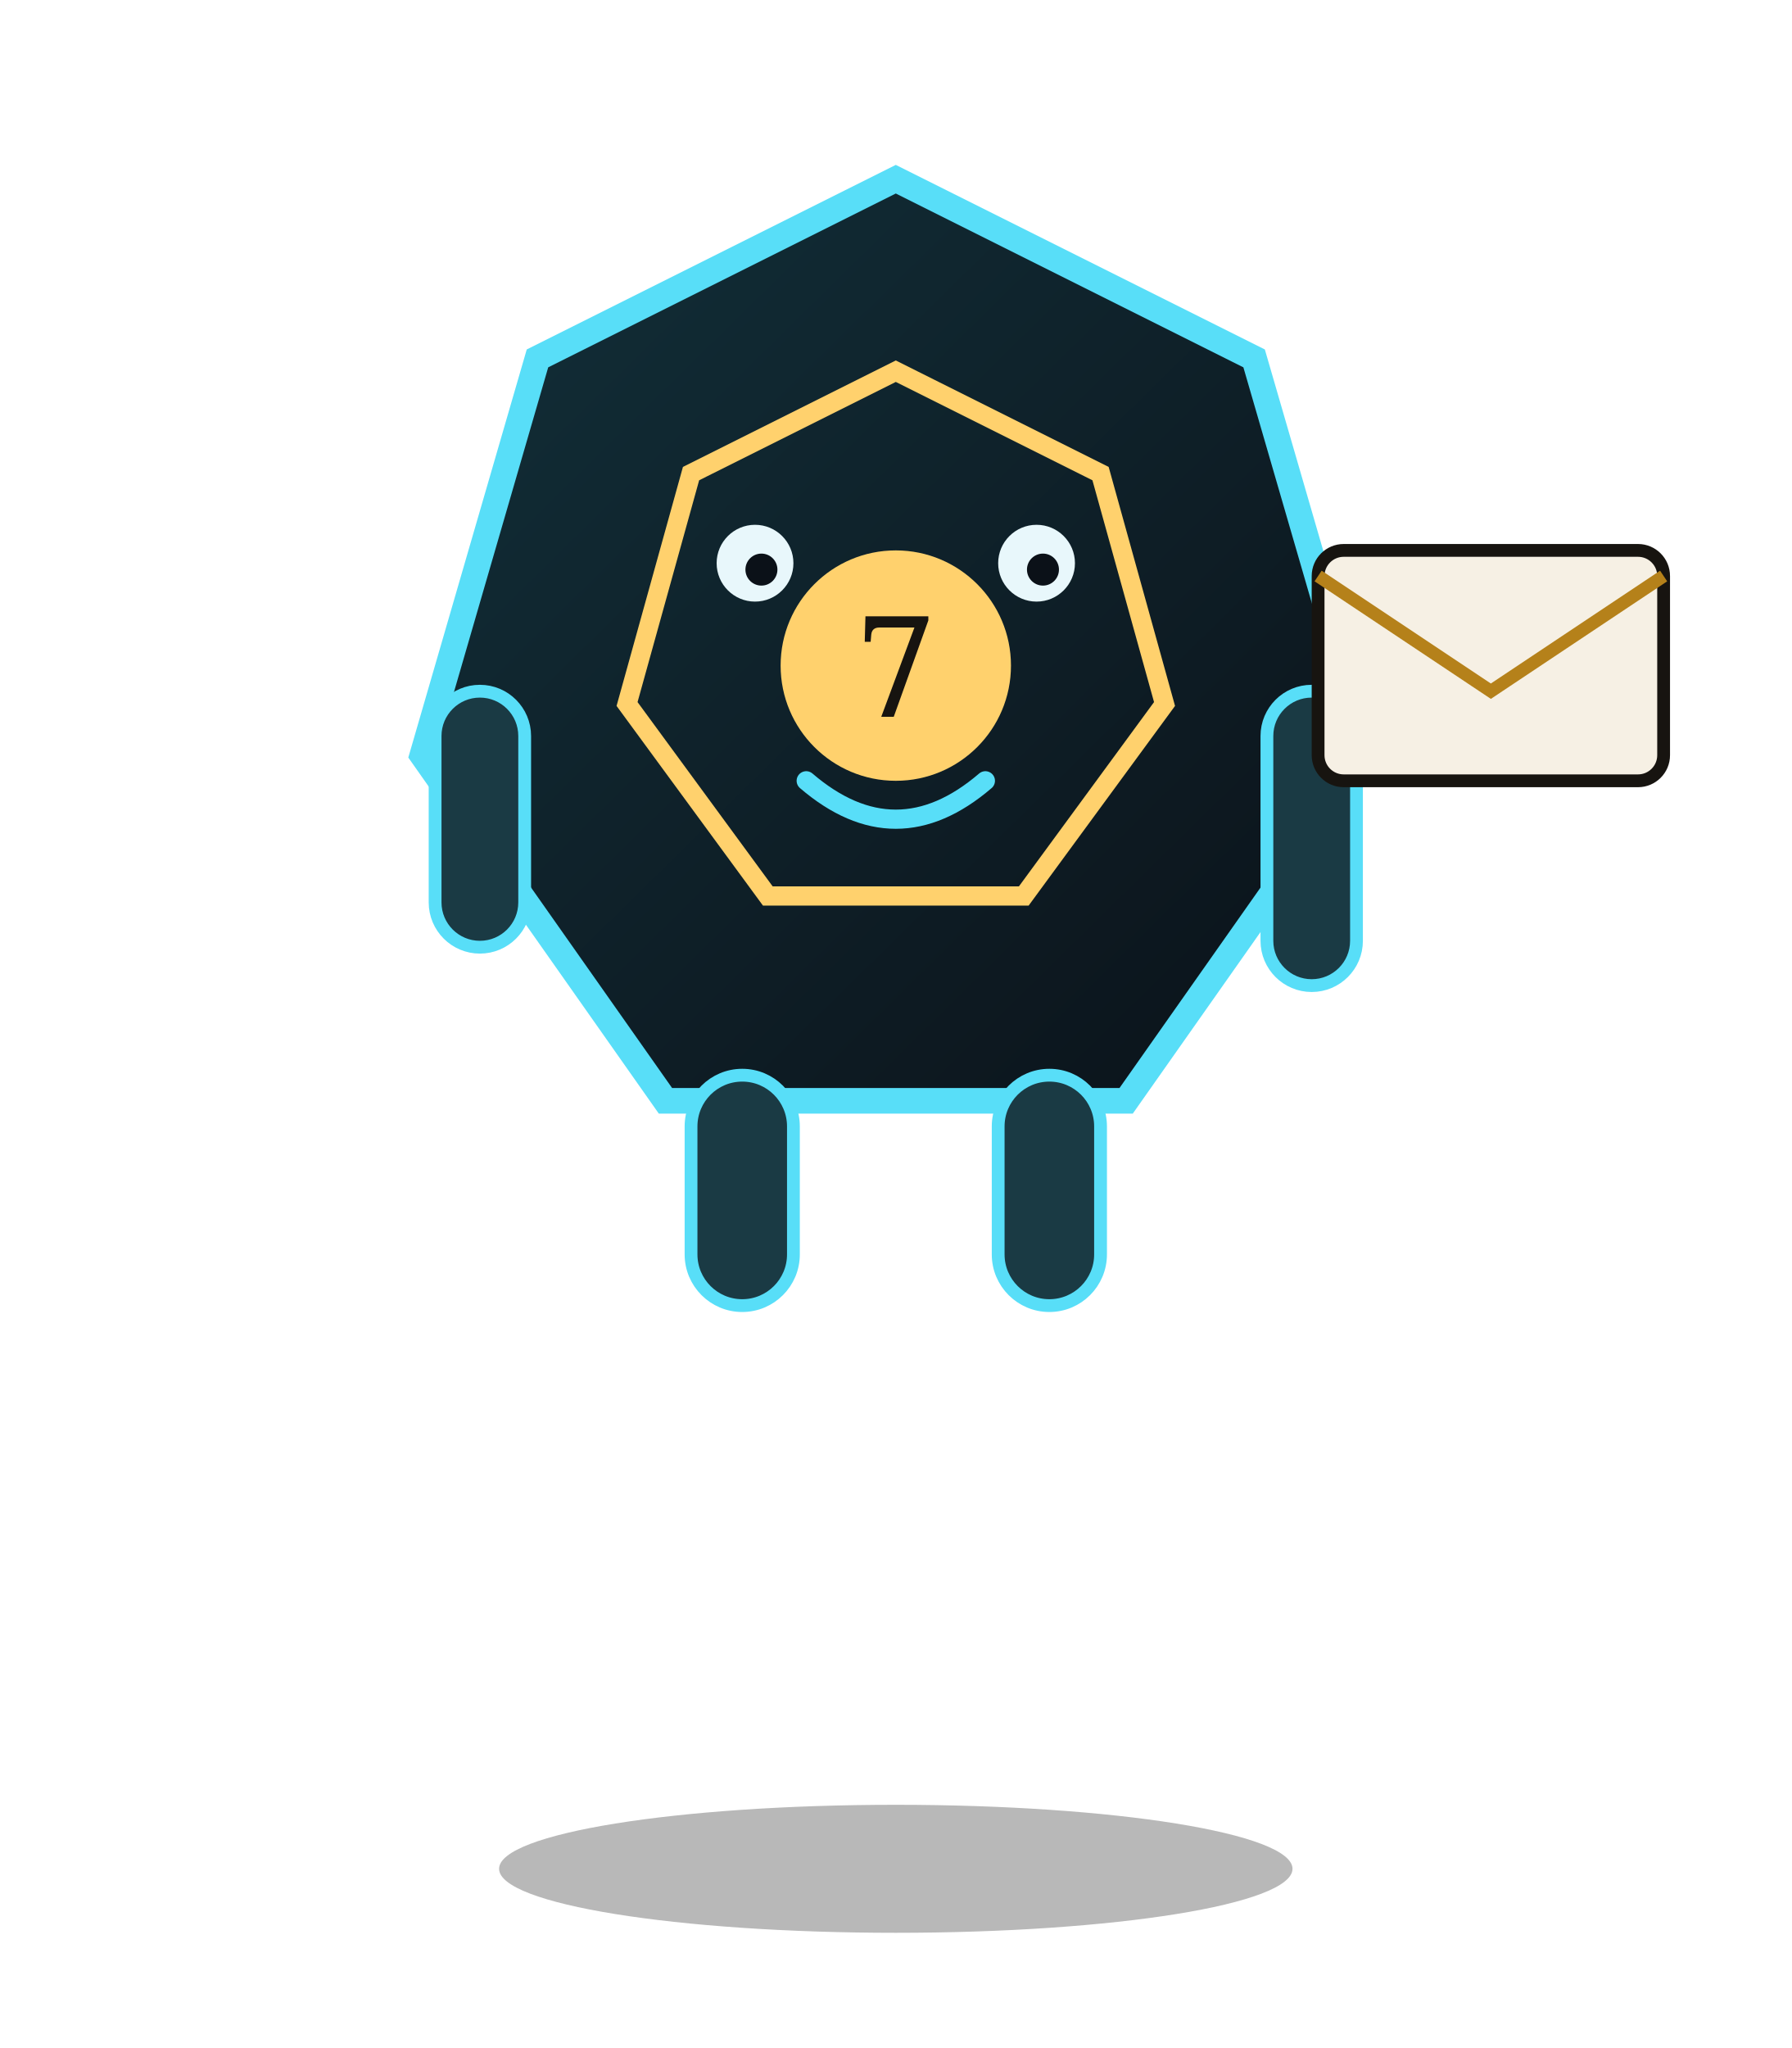
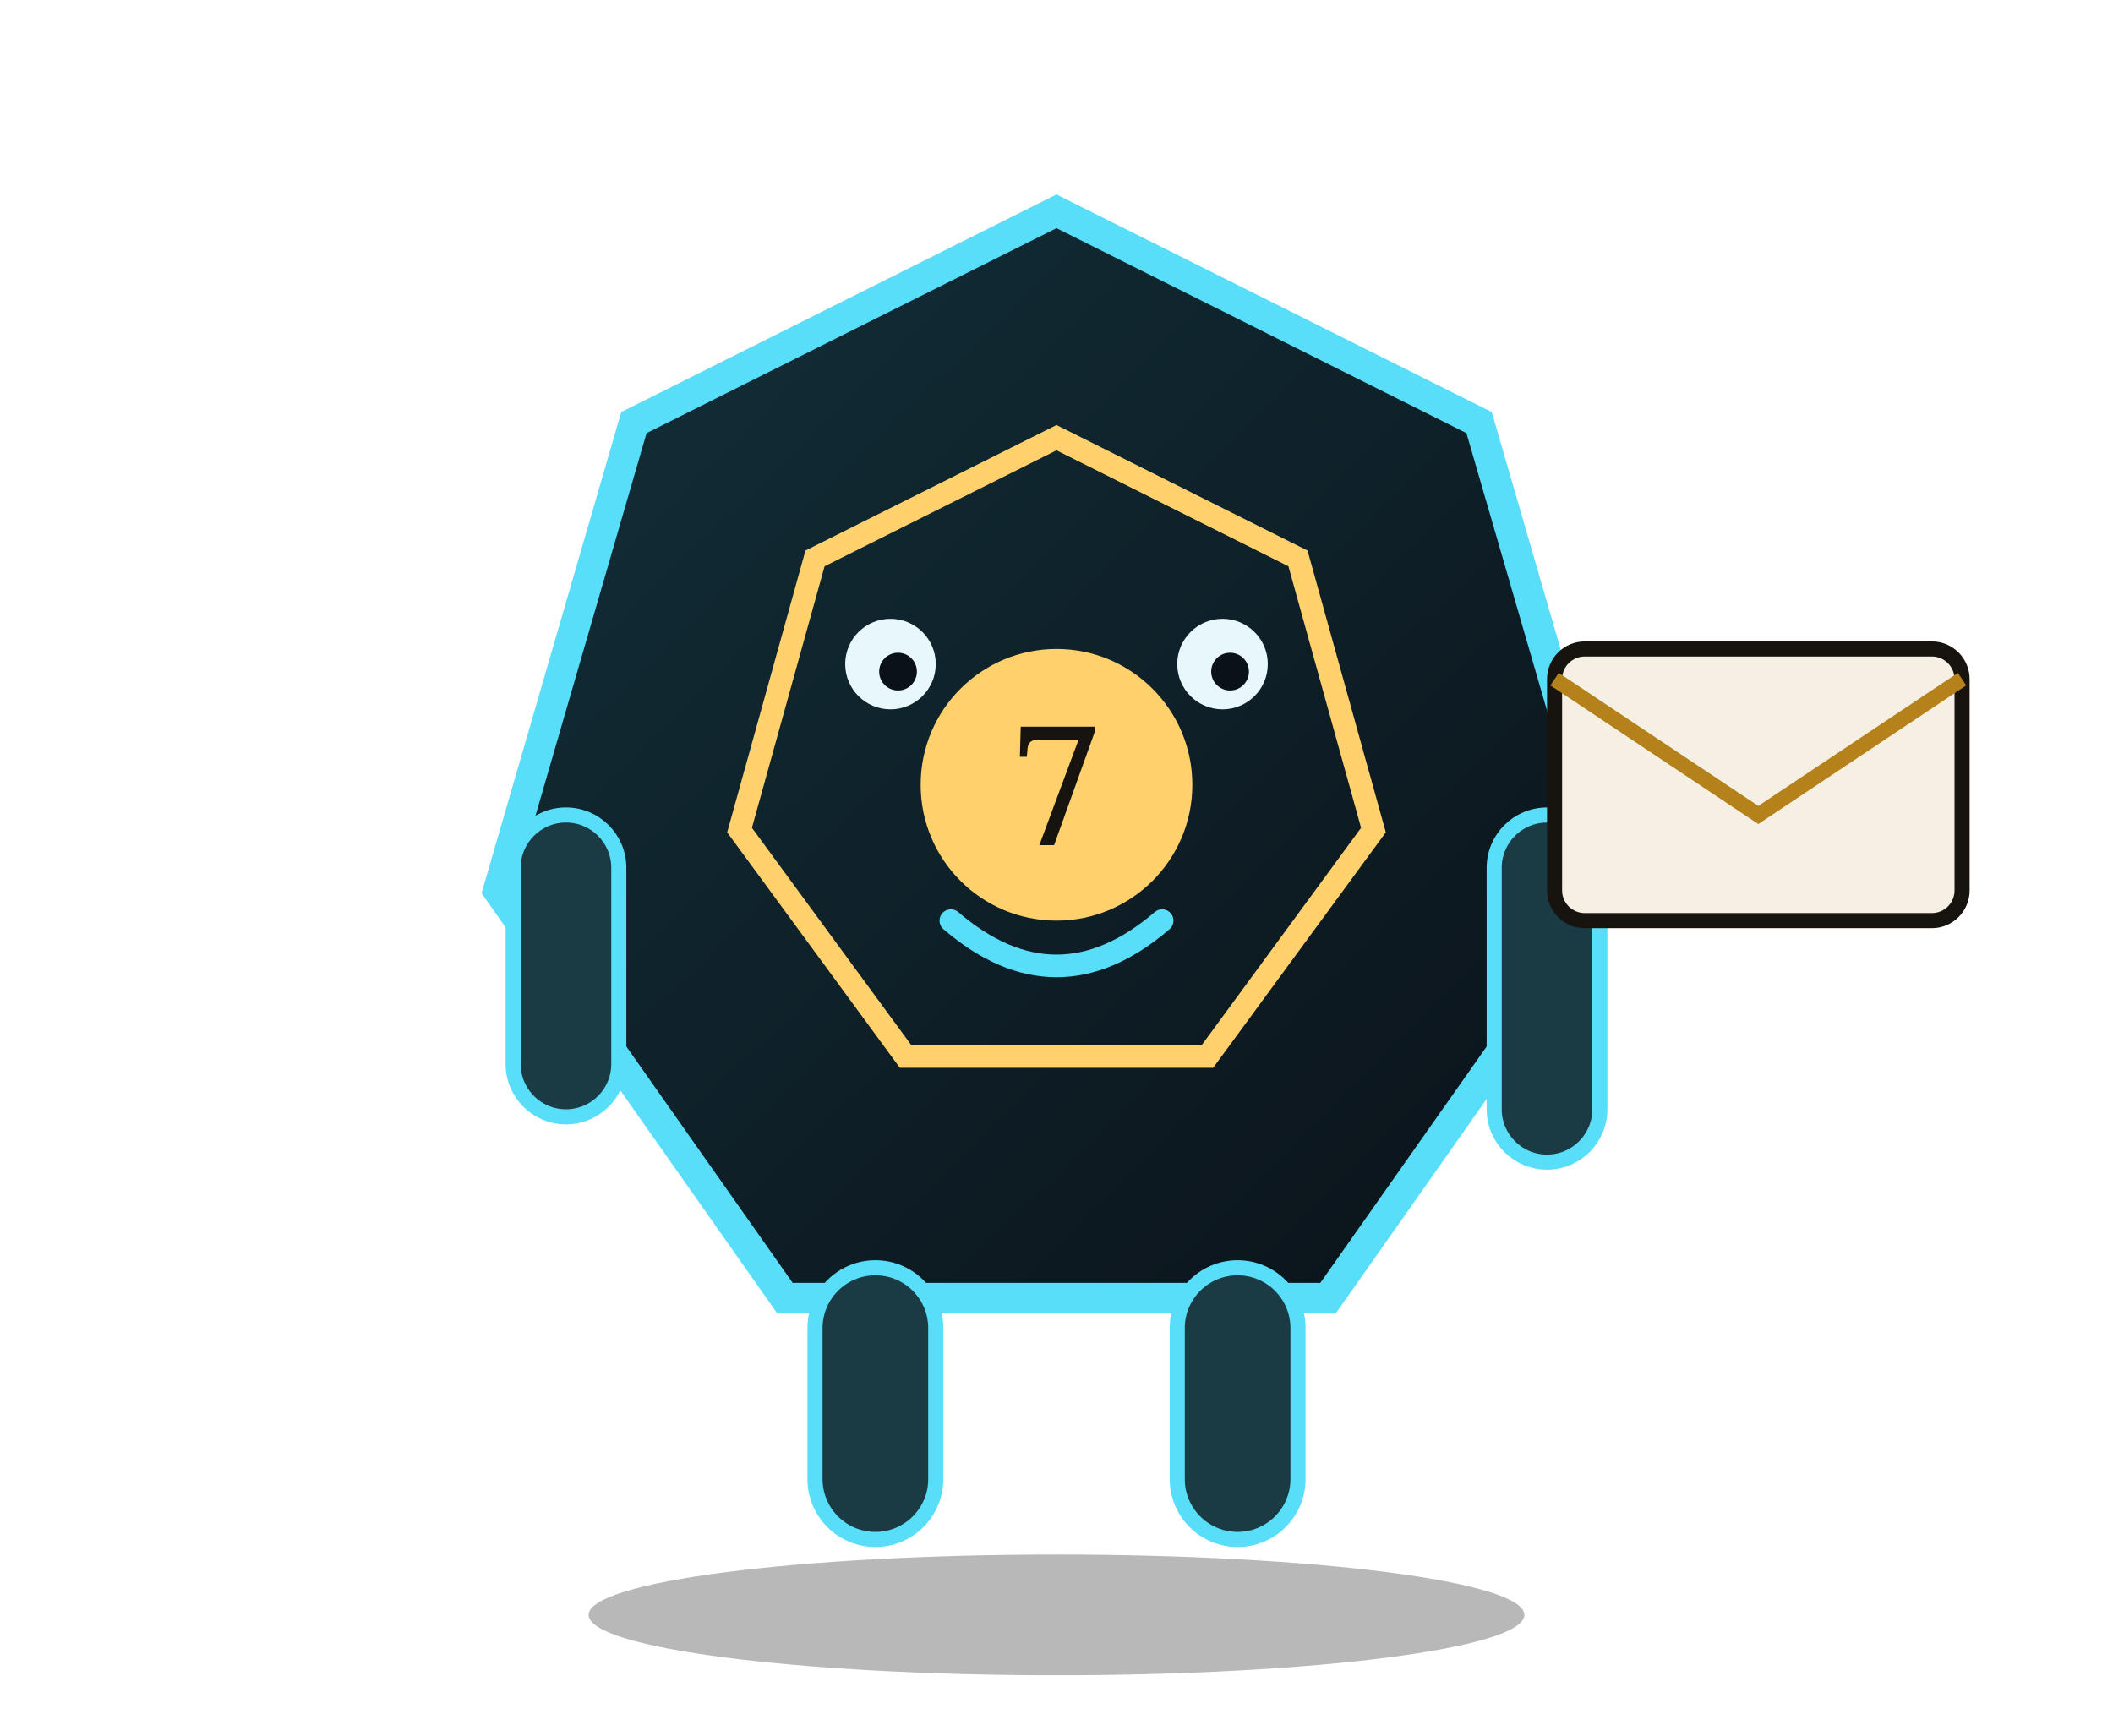
- <svg xmlns="http://www.w3.org/2000/svg" viewBox="0 0 280 320" role="img" aria-labelledby="skTitle skDesc">
+ <svg xmlns="http://www.w3.org/2000/svg" viewBox="0 0 280 230" role="img" aria-labelledby="skTitle skDesc">
  <defs>
    <linearGradient id="body" x1="0" y1="0" x2="1" y2="1">
      <stop offset="0" stop-color="#12303a" />
      <stop offset="1" stop-color="#0b1118" />
    </linearGradient>
  </defs>
-   <ellipse cx="140" cy="292" rx="62" ry="10" fill="#000" opacity="0.28" />
+   <ellipse cx="140" cy="214" rx="62" ry="8" fill="#000" opacity="0.28" />
  <g class="sk-body">
    <polygon points="140,28 196,56 214,118 176,172 104,172 66,118 84,56" fill="url(#body)" stroke="#58def8" stroke-width="4" />
    <polygon points="140,58 172,74 182,110 160,140 120,140 98,110 108,74" fill="none" stroke="#ffd16d" stroke-width="3" />
    <circle cx="140" cy="104" r="18" fill="#ffd16d" />
    <text x="140" y="112" text-anchor="middle" font-family="Georgia, serif" font-size="22" fill="#171410">7</text>
    <circle cx="118" cy="88" r="6" fill="#e8f7fb" />
    <circle cx="162" cy="88" r="6" fill="#e8f7fb" />
    <circle cx="119" cy="89" r="2.5" fill="#0b1118" />
    <circle cx="163" cy="89" r="2.5" fill="#0b1118" />
    <path d="M126 122 Q140 134 154 122" fill="none" stroke="#58def8" stroke-width="3" stroke-linecap="round" />
    <g class="sk-arm">
      <rect x="198" y="108" width="14" height="46" rx="7" fill="#1a3a44" stroke="#58def8" stroke-width="2" />
      <g class="sk-mail">
        <rect x="206" y="86" width="54" height="36" rx="4" fill="#f6f0e4" stroke="#171410" stroke-width="2" />
        <path d="M206 90 L233 108 L260 90" fill="none" stroke="#b5811a" stroke-width="2" />
      </g>
    </g>
    <rect x="68" y="108" width="14" height="40" rx="7" fill="#1a3a44" stroke="#58def8" stroke-width="2" />
    <rect x="108" y="168" width="16" height="36" rx="8" fill="#1a3a44" stroke="#58def8" stroke-width="2" />
    <rect x="156" y="168" width="16" height="36" rx="8" fill="#1a3a44" stroke="#58def8" stroke-width="2" />
  </g>
</svg>
